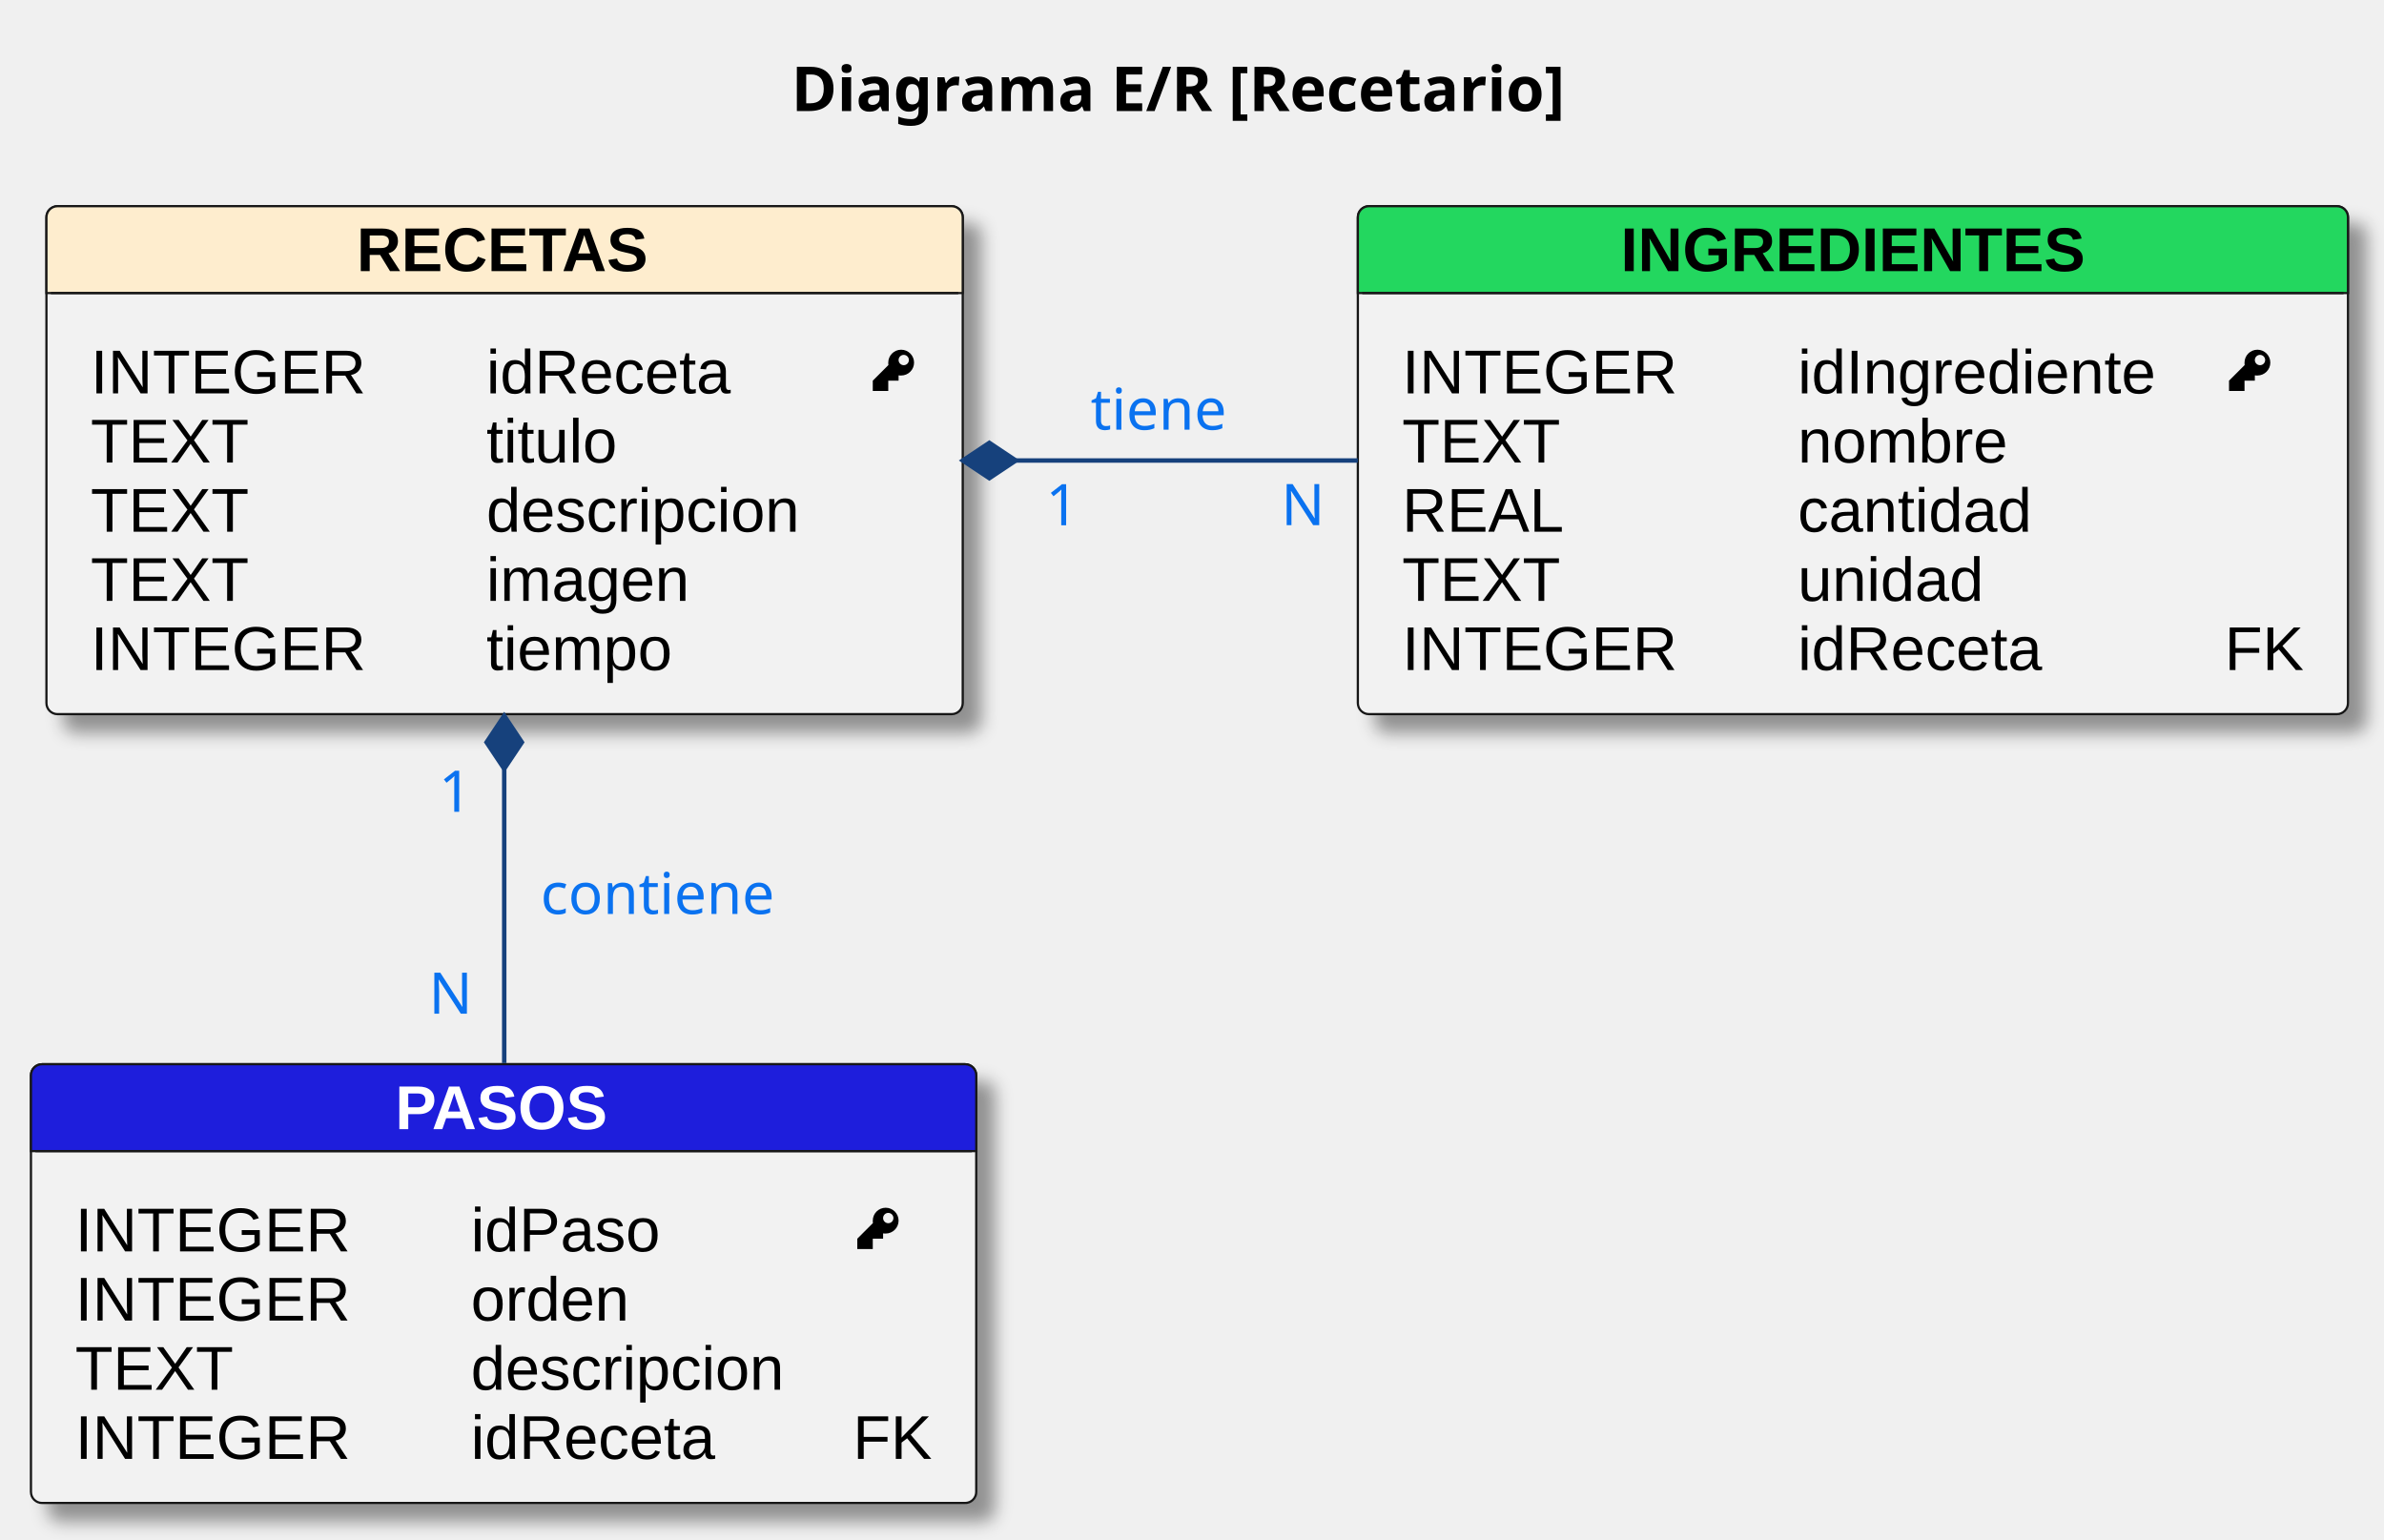
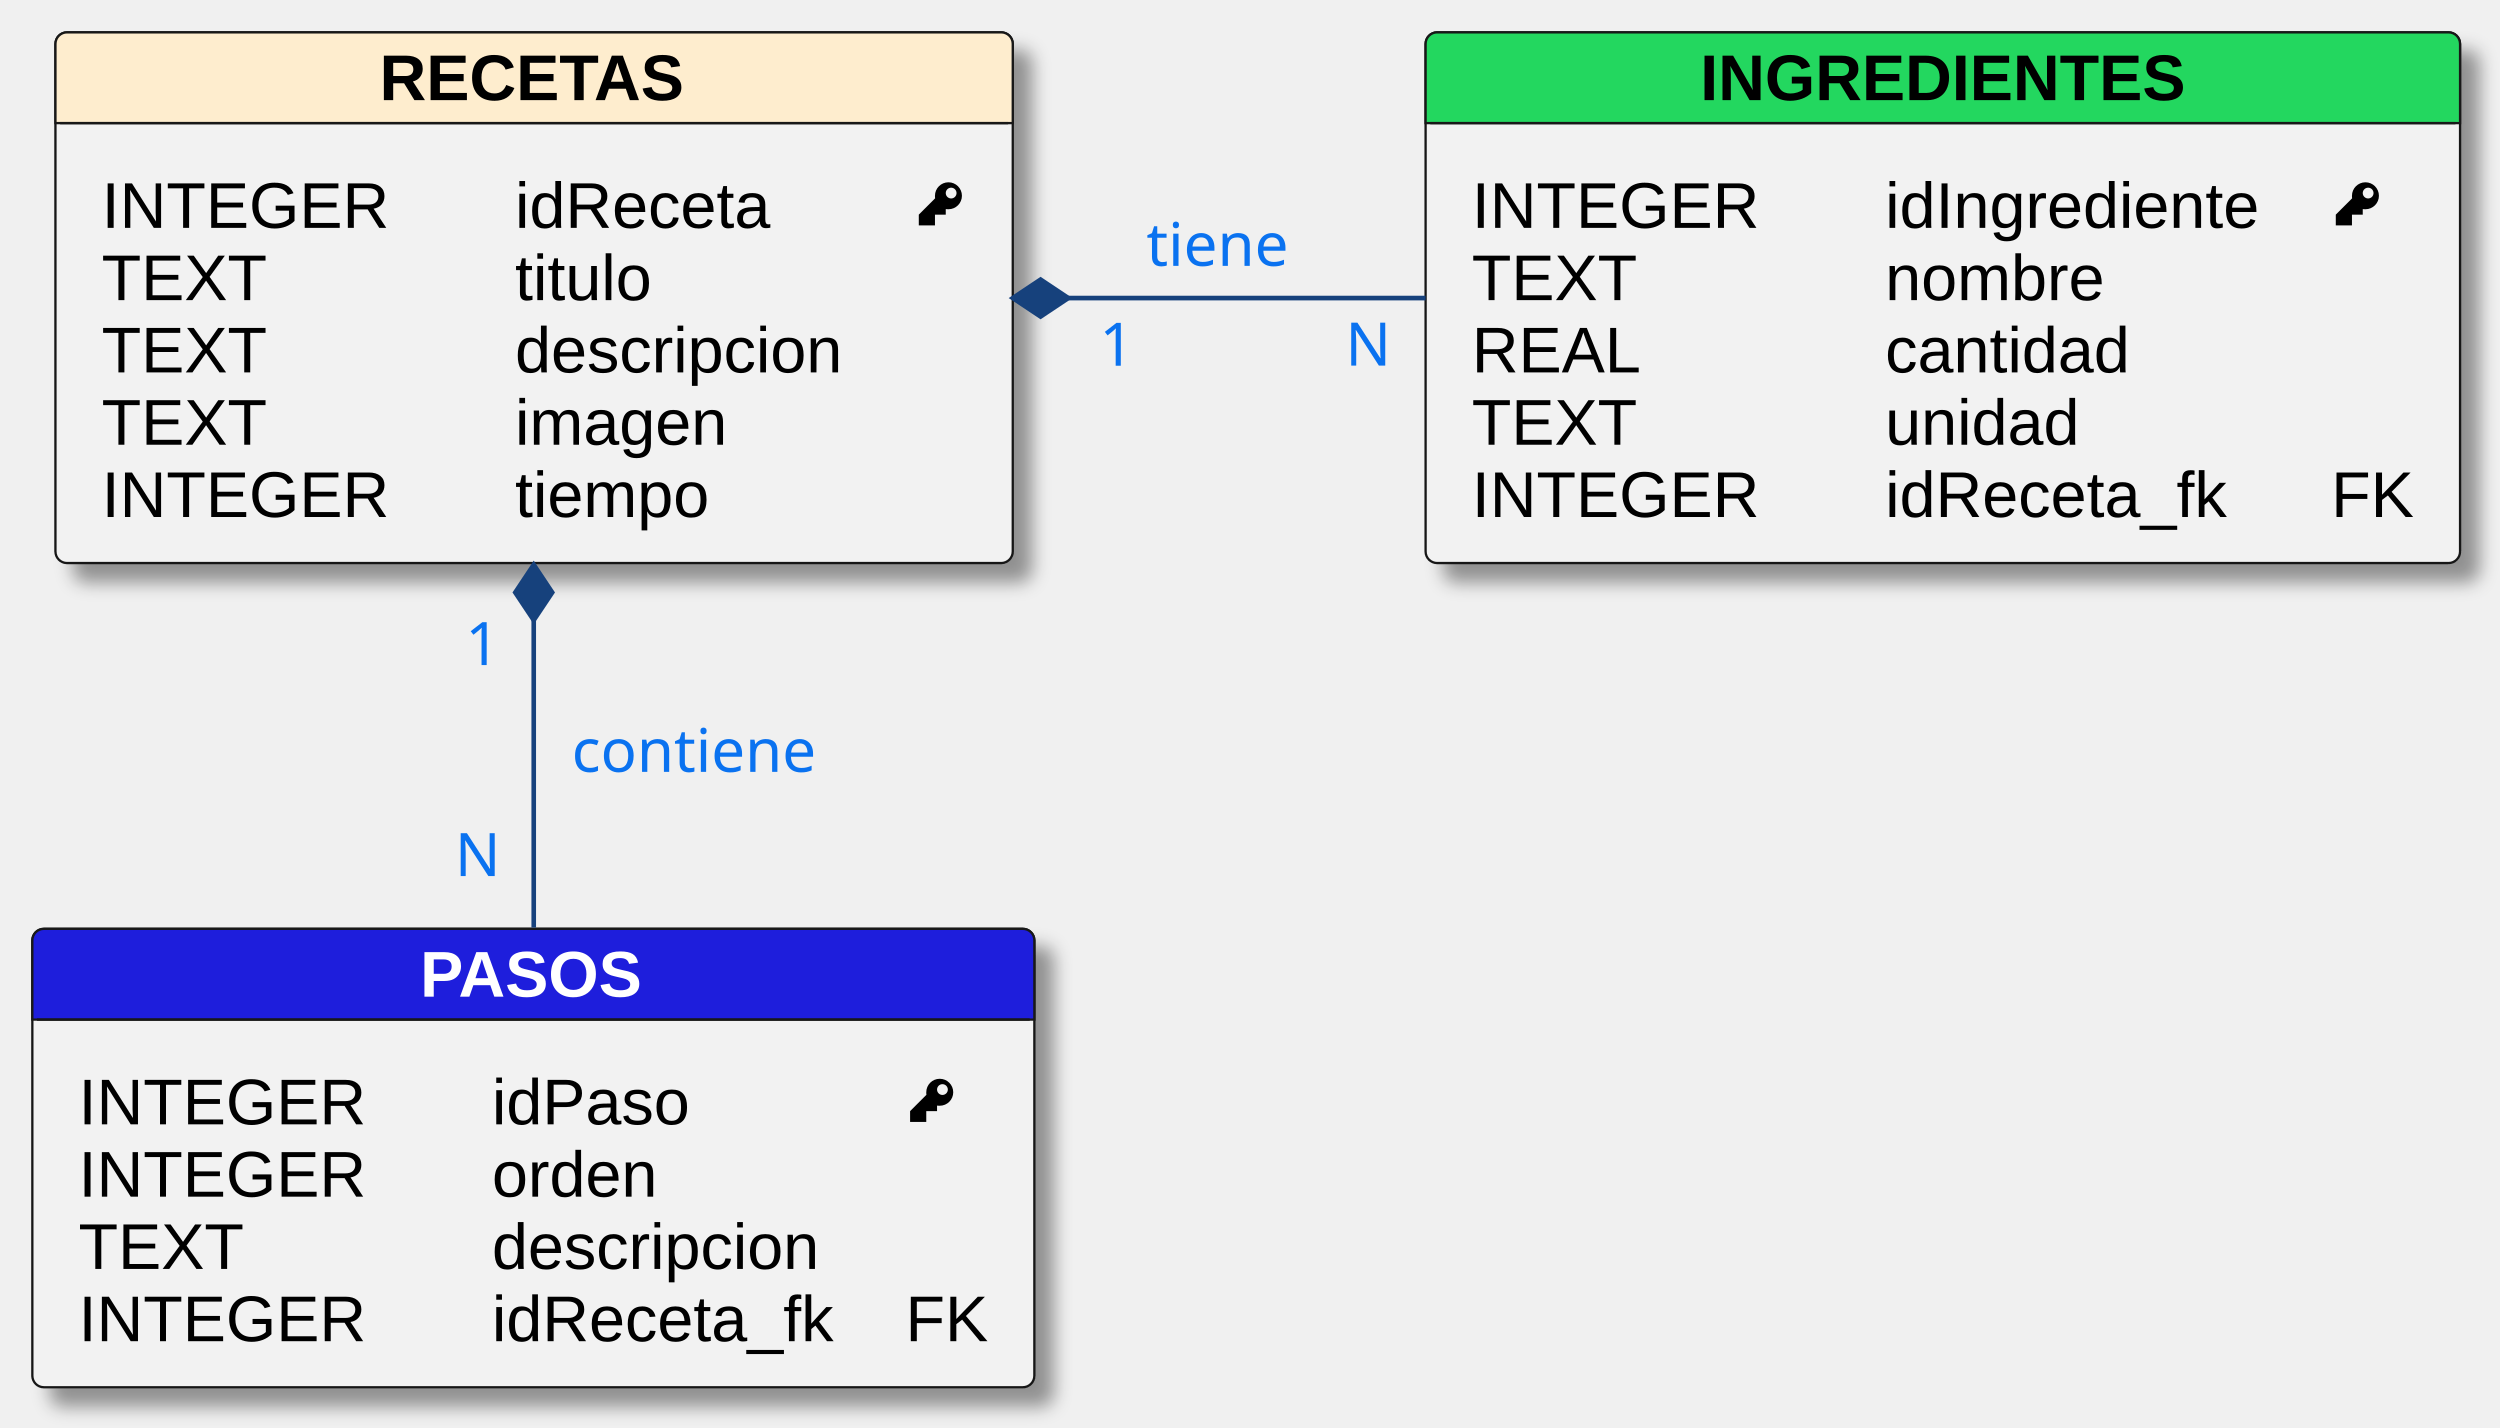
- <svg xmlns="http://www.w3.org/2000/svg" contentStyleType="text/css" data-diagram-type="CLASS" height="348px" preserveAspectRatio="none" style="width:539px;height:348px;background:#FFFFFF;" version="1.1" viewBox="0 0 539 348" width="539px" zoomAndPan="magnify">
+ <svg xmlns="http://www.w3.org/2000/svg" contentStyleType="text/css" data-diagram-type="CLASS" height="309px" preserveAspectRatio="none" style="width:541px;height:309px;background:#FFFFFF;" version="1.1" viewBox="0 0 541 309" width="541px" zoomAndPan="magnify">
  <defs>
-     <filter height="300%" id="f1x8fxaantdisu" width="300%" x="-1" y="-1">
+     <filter height="300%" id="f1nnv3uaejut60" width="300%" x="-1" y="-1">
      <feGaussianBlur result="blurOut" stdDeviation="2" />
      <feColorMatrix in="blurOut" result="blurOut2" type="matrix" values="0 0 0 0 0 0 0 0 0 0 0 0 0 0 0 0 0 0 .4 0" />
      <feOffset dx="4" dy="4" in="blurOut2" result="blurOut3" />
      <feBlend in="SourceGraphic" in2="blurOut3" mode="normal" />
    </filter>
  </defs>
  <g>
-     <g class="title" data-source-line="6">
-       <text fill="#000000" font-family="sans-serif" font-size="14" font-weight="bold" lengthAdjust="spacing" textLength="168.055" x="178.9" y="25.107">Diagrama E/R [Recetario]</text>
-     </g>
    <g class="entity" data-entity="RE" data-source-line="57" data-uid="ent0002" id="entity_RE">
-       <rect fill="#F2F2F2" filter="url(#f1x8fxaantdisu)" height="114.844" rx="2.5" ry="2.5" style="stroke:#181818;stroke-width:0.5;" width="207.161" x="10.5" y="46.621" />
-       <path d="M13,46.621 L215.161,46.621 A2.5,2.5 0 0 1 217.661,49.121 L217.661,66.262 L10.5,66.262 L10.5,49.121 A2.5,2.5 0 0 1 13,46.621" fill="#FEEDCE" style="stroke:#181818;stroke-width:0.5;" />
-       <text fill="#000000" font-family="Arial" font-size="14" font-weight="bold" lengthAdjust="spacing" textLength="66.897" x="80.632" y="61.295">RECETAS</text>
-       <line style="stroke:#181818;stroke-width:0.5;" x1="11.5" x2="216.661" y1="66.262" y2="66.262" />
-       <rect fill="none" height="15.641" style="stroke:none;stroke-width:1;" width="187.161" x="20.5" y="76.262" />
-       <text fill="#000000" font-family="Arial" font-size="14" lengthAdjust="spacing" textLength="62.227" x="20.5" y="88.936">INTEGER</text>
-       <text fill="#000000" font-family="Arial" font-size="14" lengthAdjust="spacing" textLength="55.255" x="109.955" y="88.936">idReceta</text>
-       <text fill="#000000" font-family="Arial" font-size="14" lengthAdjust="spacing" textLength="15.559" x="180.769" y="88.936">    </text>
-       <path d="M203.744,79.069 C202.134,79.069 200.827,80.376 200.827,81.986 C200.827,82.172 200.827,82.359 200.862,82.534 L197.327,86.069 L197.327,88.402 L200.827,88.402 L200.827,86.069 L203.161,86.069 L203.161,84.902 L203.196,84.867 C203.37,84.902 203.557,84.902 203.744,84.902 C205.354,84.902 206.661,83.596 206.661,81.986 C206.661,80.376 205.354,79.069 203.744,79.069 M204.327,80.236 C204.969,80.236 205.494,80.761 205.494,81.402 C205.494,82.044 204.969,82.569 204.327,82.569 C203.685,82.569 203.161,82.044 203.161,81.402 C203.161,80.761 203.685,80.236 204.327,80.236" fill="#000000" />
-       <text fill="#000000" font-family="Arial" font-size="14" lengthAdjust="spacing" textLength="35.779" x="20.5" y="104.576">TEXT</text>
-       <text fill="#000000" font-family="Arial" font-size="14" lengthAdjust="spacing" textLength="29.572" x="109.955" y="104.576">titulo</text>
-       <text fill="#000000" font-family="Arial" font-size="14" lengthAdjust="spacing" textLength="35.779" x="20.5" y="120.217">TEXT</text>
-       <text fill="#000000" font-family="Arial" font-size="14" lengthAdjust="spacing" textLength="70.814" x="109.955" y="120.217">descripcion</text>
-       <text fill="#000000" font-family="Arial" font-size="14" lengthAdjust="spacing" textLength="35.779" x="20.5" y="135.857">TEXT</text>
-       <text fill="#000000" font-family="Arial" font-size="14" lengthAdjust="spacing" textLength="45.917" x="109.955" y="135.857">imagen</text>
-       <text fill="#000000" font-family="Arial" font-size="14" lengthAdjust="spacing" textLength="62.227" x="20.5" y="151.498">INTEGER</text>
-       <text fill="#000000" font-family="Arial" font-size="14" lengthAdjust="spacing" textLength="42.02" x="109.955" y="151.498">tiempo</text>
-       <line style="stroke:none;stroke-width:1;" x1="20.5" x2="207.661" y1="76.262" y2="76.262" />
-       <line style="stroke:none;stroke-width:1;" x1="20.5" x2="207.661" y1="91.902" y2="91.902" />
-       <line style="stroke:none;stroke-width:1;" x1="20.5" x2="207.661" y1="107.543" y2="107.543" />
-       <line style="stroke:none;stroke-width:1;" x1="20.5" x2="207.661" y1="123.184" y2="123.184" />
-       <line style="stroke:none;stroke-width:1;" x1="20.5" x2="207.661" y1="138.824" y2="138.824" />
-       <line style="stroke:none;stroke-width:1;" x1="20.5" x2="207.661" y1="154.465" y2="154.465" />
-       <line style="stroke:none;stroke-width:1;" x1="20.5" x2="20.5" y1="76.262" y2="154.465" />
-       <line style="stroke:none;stroke-width:1;" x1="106.065" x2="106.065" y1="76.262" y2="154.465" />
-       <line style="stroke:none;stroke-width:1;" x1="180.769" x2="180.769" y1="76.262" y2="154.465" />
-       <line style="stroke:none;stroke-width:1;" x1="207.661" x2="207.661" y1="76.262" y2="154.465" />
+       <rect fill="#F2F2F2" filter="url(#f1nnv3uaejut60)" height="114.844" rx="2.5" ry="2.5" style="stroke:#181818;stroke-width:0.5;" width="207.161" x="12" y="7" />
+       <path d="M14.5,7 L216.661,7 A2.5,2.5 0 0 1 219.161,9.5 L219.161,26.641 L12,26.641 L12,9.5 A2.5,2.5 0 0 1 14.5,7" fill="#FEEDCE" style="stroke:#181818;stroke-width:0.5;" />
+       <text fill="#000000" font-family="Arial" font-size="14" font-weight="bold" lengthAdjust="spacing" textLength="66.897" x="82.132" y="21.674">RECETAS</text>
+       <line style="stroke:#181818;stroke-width:0.5;" x1="13" x2="218.161" y1="26.641" y2="26.641" />
+       <rect fill="none" height="15.641" style="stroke:none;stroke-width:1;" width="187.161" x="22" y="36.641" />
+       <text fill="#000000" font-family="Arial" font-size="14" lengthAdjust="spacing" textLength="62.227" x="22" y="49.315">INTEGER</text>
+       <text fill="#000000" font-family="Arial" font-size="14" lengthAdjust="spacing" textLength="55.255" x="111.455" y="49.315">idReceta</text>
+       <text fill="#000000" font-family="Arial" font-size="14" lengthAdjust="spacing" textLength="15.559" x="182.269" y="49.315">    </text>
+       <path d="M205.244,39.448 C203.634,39.448 202.327,40.755 202.327,42.365 C202.327,42.551 202.327,42.738 202.362,42.913 L198.827,46.448 L198.827,48.781 L202.327,48.781 L202.327,46.448 L204.661,46.448 L204.661,45.281 L204.696,45.246 C204.87,45.281 205.057,45.281 205.244,45.281 C206.854,45.281 208.161,43.975 208.161,42.365 C208.161,40.755 206.854,39.448 205.244,39.448 M205.827,40.615 C206.469,40.615 206.994,41.14 206.994,41.781 C206.994,42.423 206.469,42.948 205.827,42.948 C205.185,42.948 204.661,42.423 204.661,41.781 C204.661,41.14 205.185,40.615 205.827,40.615" fill="#000000" />
+       <text fill="#000000" font-family="Arial" font-size="14" lengthAdjust="spacing" textLength="35.779" x="22" y="64.955">TEXT</text>
+       <text fill="#000000" font-family="Arial" font-size="14" lengthAdjust="spacing" textLength="29.572" x="111.455" y="64.955">titulo</text>
+       <text fill="#000000" font-family="Arial" font-size="14" lengthAdjust="spacing" textLength="35.779" x="22" y="80.596">TEXT</text>
+       <text fill="#000000" font-family="Arial" font-size="14" lengthAdjust="spacing" textLength="70.814" x="111.455" y="80.596">descripcion</text>
+       <text fill="#000000" font-family="Arial" font-size="14" lengthAdjust="spacing" textLength="35.779" x="22" y="96.236">TEXT</text>
+       <text fill="#000000" font-family="Arial" font-size="14" lengthAdjust="spacing" textLength="45.917" x="111.455" y="96.236">imagen</text>
+       <text fill="#000000" font-family="Arial" font-size="14" lengthAdjust="spacing" textLength="62.227" x="22" y="111.877">INTEGER</text>
+       <text fill="#000000" font-family="Arial" font-size="14" lengthAdjust="spacing" textLength="42.02" x="111.455" y="111.877">tiempo</text>
+       <line style="stroke:none;stroke-width:1;" x1="22" x2="209.161" y1="36.641" y2="36.641" />
+       <line style="stroke:none;stroke-width:1;" x1="22" x2="209.161" y1="52.281" y2="52.281" />
+       <line style="stroke:none;stroke-width:1;" x1="22" x2="209.161" y1="67.922" y2="67.922" />
+       <line style="stroke:none;stroke-width:1;" x1="22" x2="209.161" y1="83.562" y2="83.562" />
+       <line style="stroke:none;stroke-width:1;" x1="22" x2="209.161" y1="99.203" y2="99.203" />
+       <line style="stroke:none;stroke-width:1;" x1="22" x2="209.161" y1="114.844" y2="114.844" />
+       <line style="stroke:none;stroke-width:1;" x1="22" x2="22" y1="36.641" y2="114.844" />
+       <line style="stroke:none;stroke-width:1;" x1="107.565" x2="107.565" y1="36.641" y2="114.844" />
+       <line style="stroke:none;stroke-width:1;" x1="182.269" x2="182.269" y1="36.641" y2="114.844" />
+       <line style="stroke:none;stroke-width:1;" x1="209.161" x2="209.161" y1="36.641" y2="114.844" />
    </g>
    <g class="entity" data-entity="IN" data-source-line="66" data-uid="ent0003" id="entity_IN">
-       <rect fill="#F2F2F2" filter="url(#f1x8fxaantdisu)" height="114.844" rx="2.5" ry="2.5" style="stroke:#181818;stroke-width:0.5;" width="223.855" x="307" y="46.621" />
-       <path d="M309.5,46.621 L528.355,46.621 A2.5,2.5 0 0 1 530.855,49.121 L530.855,66.262 L307,66.262 L307,49.121 A2.5,2.5 0 0 1 309.5,46.621" fill="#23D75F" style="stroke:#181818;stroke-width:0.5;" />
-       <text fill="#000000" font-family="Arial" font-size="14" font-weight="bold" lengthAdjust="spacing" textLength="105.014" x="366.42" y="61.295">INGREDIENTES</text>
-       <line style="stroke:#181818;stroke-width:0.5;" x1="308" x2="529.855" y1="66.262" y2="66.262" />
-       <rect fill="none" height="15.641" style="stroke:none;stroke-width:1;" width="203.855" x="317" y="76.262" />
-       <text fill="#000000" font-family="Arial" font-size="14" lengthAdjust="spacing" textLength="62.227" x="317" y="88.936">INTEGER</text>
-       <text fill="#000000" font-family="Arial" font-size="14" lengthAdjust="spacing" textLength="80.951" x="406.455" y="88.936">idIngrediente</text>
-       <text fill="#000000" font-family="Arial" font-size="14" lengthAdjust="spacing" textLength="15.559" x="487.406" y="88.936">    </text>
-       <path d="M510.382,79.069 C508.772,79.069 507.465,80.376 507.465,81.986 C507.465,82.172 507.465,82.359 507.5,82.534 L503.965,86.069 L503.965,88.402 L507.465,88.402 L507.465,86.069 L509.798,86.069 L509.798,84.902 L509.833,84.867 C510.008,84.902 510.195,84.902 510.382,84.902 C511.991,84.902 513.298,83.596 513.298,81.986 C513.298,80.376 511.991,79.069 510.382,79.069 M510.965,80.236 C511.606,80.236 512.131,80.761 512.131,81.402 C512.131,82.044 511.606,82.569 510.965,82.569 C510.323,82.569 509.798,82.044 509.798,81.402 C509.798,80.761 510.323,80.236 510.965,80.236" fill="#000000" />
-       <text fill="#000000" font-family="Arial" font-size="14" lengthAdjust="spacing" textLength="35.779" x="317" y="104.576">TEXT</text>
-       <text fill="#000000" font-family="Arial" font-size="14" lengthAdjust="spacing" textLength="47.469" x="406.455" y="104.576">nombre</text>
-       <text fill="#000000" font-family="Arial" font-size="14" lengthAdjust="spacing" textLength="36.572" x="317" y="120.217">REAL</text>
-       <text fill="#000000" font-family="Arial" font-size="14" lengthAdjust="spacing" textLength="52.931" x="406.455" y="120.217">cantidad</text>
-       <text fill="#000000" font-family="Arial" font-size="14" lengthAdjust="spacing" textLength="35.779" x="317" y="135.857">TEXT</text>
-       <text fill="#000000" font-family="Arial" font-size="14" lengthAdjust="spacing" textLength="42.041" x="406.455" y="135.857">unidad</text>
-       <text fill="#000000" font-family="Arial" font-size="14" lengthAdjust="spacing" textLength="62.227" x="317" y="151.498">INTEGER</text>
-       <text fill="#000000" font-family="Arial" font-size="14" lengthAdjust="spacing" textLength="55.255" x="406.455" y="151.498">idReceta</text>
-       <text fill="#000000" font-family="Arial" font-size="14" lengthAdjust="spacing" textLength="17.89" x="502.965" y="151.498">FK</text>
-       <line style="stroke:none;stroke-width:1;" x1="317" x2="520.855" y1="76.262" y2="76.262" />
-       <line style="stroke:none;stroke-width:1;" x1="317" x2="520.855" y1="91.902" y2="91.902" />
-       <line style="stroke:none;stroke-width:1;" x1="317" x2="520.855" y1="107.543" y2="107.543" />
-       <line style="stroke:none;stroke-width:1;" x1="317" x2="520.855" y1="123.184" y2="123.184" />
-       <line style="stroke:none;stroke-width:1;" x1="317" x2="520.855" y1="138.824" y2="138.824" />
-       <line style="stroke:none;stroke-width:1;" x1="317" x2="520.855" y1="154.465" y2="154.465" />
-       <line style="stroke:none;stroke-width:1;" x1="317" x2="317" y1="76.262" y2="154.465" />
-       <line style="stroke:none;stroke-width:1;" x1="402.565" x2="402.565" y1="76.262" y2="154.465" />
-       <line style="stroke:none;stroke-width:1;" x1="487.406" x2="487.406" y1="76.262" y2="154.465" />
-       <line style="stroke:none;stroke-width:1;" x1="520.855" x2="520.855" y1="76.262" y2="154.465" />
+       <rect fill="#F2F2F2" filter="url(#f1nnv3uaejut60)" height="114.844" rx="2.5" ry="2.5" style="stroke:#181818;stroke-width:0.5;" width="223.855" x="308.5" y="7" />
+       <path d="M311,7 L529.855,7 A2.5,2.5 0 0 1 532.355,9.5 L532.355,26.641 L308.5,26.641 L308.5,9.5 A2.5,2.5 0 0 1 311,7" fill="#23D75F" style="stroke:#181818;stroke-width:0.5;" />
+       <text fill="#000000" font-family="Arial" font-size="14" font-weight="bold" lengthAdjust="spacing" textLength="105.014" x="367.92" y="21.674">INGREDIENTES</text>
+       <line style="stroke:#181818;stroke-width:0.5;" x1="309.5" x2="531.355" y1="26.641" y2="26.641" />
+       <rect fill="none" height="15.641" style="stroke:none;stroke-width:1;" width="203.855" x="318.5" y="36.641" />
+       <text fill="#000000" font-family="Arial" font-size="14" lengthAdjust="spacing" textLength="62.227" x="318.5" y="49.315">INTEGER</text>
+       <text fill="#000000" font-family="Arial" font-size="14" lengthAdjust="spacing" textLength="80.951" x="407.955" y="49.315">idIngrediente</text>
+       <text fill="#000000" font-family="Arial" font-size="14" lengthAdjust="spacing" textLength="15.559" x="488.906" y="49.315">    </text>
+       <path d="M511.882,39.448 C510.272,39.448 508.965,40.755 508.965,42.365 C508.965,42.551 508.965,42.738 509,42.913 L505.465,46.448 L505.465,48.781 L508.965,48.781 L508.965,46.448 L511.298,46.448 L511.298,45.281 L511.333,45.246 C511.508,45.281 511.695,45.281 511.882,45.281 C513.491,45.281 514.798,43.975 514.798,42.365 C514.798,40.755 513.491,39.448 511.882,39.448 M512.465,40.615 C513.106,40.615 513.631,41.14 513.631,41.781 C513.631,42.423 513.106,42.948 512.465,42.948 C511.823,42.948 511.298,42.423 511.298,41.781 C511.298,41.14 511.823,40.615 512.465,40.615" fill="#000000" />
+       <text fill="#000000" font-family="Arial" font-size="14" lengthAdjust="spacing" textLength="35.779" x="318.5" y="64.955">TEXT</text>
+       <text fill="#000000" font-family="Arial" font-size="14" lengthAdjust="spacing" textLength="47.469" x="407.955" y="64.955">nombre</text>
+       <text fill="#000000" font-family="Arial" font-size="14" lengthAdjust="spacing" textLength="36.572" x="318.5" y="80.596">REAL</text>
+       <text fill="#000000" font-family="Arial" font-size="14" lengthAdjust="spacing" textLength="52.931" x="407.955" y="80.596">cantidad</text>
+       <text fill="#000000" font-family="Arial" font-size="14" lengthAdjust="spacing" textLength="35.779" x="318.5" y="96.236">TEXT</text>
+       <text fill="#000000" font-family="Arial" font-size="14" lengthAdjust="spacing" textLength="42.041" x="407.955" y="96.236">unidad</text>
+       <text fill="#000000" font-family="Arial" font-size="14" lengthAdjust="spacing" textLength="62.227" x="318.5" y="111.877">INTEGER</text>
+       <text fill="#000000" font-family="Arial" font-size="14" lengthAdjust="spacing" textLength="73.931" x="407.955" y="111.877">idReceta_fk</text>
+       <text fill="#000000" font-family="Arial" font-size="14" lengthAdjust="spacing" textLength="17.89" x="504.465" y="111.877">FK</text>
+       <line style="stroke:none;stroke-width:1;" x1="318.5" x2="522.355" y1="36.641" y2="36.641" />
+       <line style="stroke:none;stroke-width:1;" x1="318.5" x2="522.355" y1="52.281" y2="52.281" />
+       <line style="stroke:none;stroke-width:1;" x1="318.5" x2="522.355" y1="67.922" y2="67.922" />
+       <line style="stroke:none;stroke-width:1;" x1="318.5" x2="522.355" y1="83.562" y2="83.562" />
+       <line style="stroke:none;stroke-width:1;" x1="318.5" x2="522.355" y1="99.203" y2="99.203" />
+       <line style="stroke:none;stroke-width:1;" x1="318.5" x2="522.355" y1="114.844" y2="114.844" />
+       <line style="stroke:none;stroke-width:1;" x1="318.5" x2="318.5" y1="36.641" y2="114.844" />
+       <line style="stroke:none;stroke-width:1;" x1="404.065" x2="404.065" y1="36.641" y2="114.844" />
+       <line style="stroke:none;stroke-width:1;" x1="488.906" x2="488.906" y1="36.641" y2="114.844" />
+       <line style="stroke:none;stroke-width:1;" x1="522.355" x2="522.355" y1="36.641" y2="114.844" />
    </g>
    <g class="entity" data-entity="PA" data-source-line="75" data-uid="ent0004" id="entity_PA">
-       <rect fill="#F2F2F2" filter="url(#f1x8fxaantdisu)" height="99.203" rx="2.5" ry="2.5" style="stroke:#181818;stroke-width:0.5;" width="213.717" x="7" y="240.621" />
-       <path d="M9.5,240.621 L218.217,240.621 A2.5,2.5 0 0 1 220.717,243.121 L220.717,260.262 L7,260.262 L7,243.121 A2.5,2.5 0 0 1 9.5,240.621" fill="#1E1EDC" style="stroke:#181818;stroke-width:0.5;" />
-       <text fill="#FFFFFF" font-family="Arial" font-size="14" font-weight="bold" lengthAdjust="spacing" textLength="49.014" x="89.352" y="255.295">PASOS</text>
-       <line style="stroke:#181818;stroke-width:0.5;" x1="8" x2="219.717" y1="260.262" y2="260.262" />
-       <rect fill="none" height="15.641" style="stroke:none;stroke-width:1;" width="193.717" x="17" y="270.262" />
-       <text fill="#000000" font-family="Arial" font-size="14" lengthAdjust="spacing" textLength="62.227" x="17" y="282.935">INTEGER</text>
-       <text fill="#000000" font-family="Arial" font-size="14" lengthAdjust="spacing" textLength="42.807" x="106.455" y="282.935">idPaso</text>
-       <text fill="#000000" font-family="Arial" font-size="14" lengthAdjust="spacing" textLength="15.559" x="177.269" y="282.935">    </text>
-       <path d="M200.244,273.069 C198.634,273.069 197.327,274.376 197.327,275.986 C197.327,276.172 197.327,276.359 197.362,276.534 L193.827,280.069 L193.827,282.402 L197.327,282.402 L197.327,280.069 L199.661,280.069 L199.661,278.902 L199.696,278.867 C199.87,278.902 200.057,278.902 200.244,278.902 C201.854,278.902 203.161,277.596 203.161,275.986 C203.161,274.376 201.854,273.069 200.244,273.069 M200.827,274.236 C201.469,274.236 201.994,274.761 201.994,275.402 C201.994,276.044 201.469,276.569 200.827,276.569 C200.185,276.569 199.661,276.044 199.661,275.402 C199.661,274.761 200.185,274.236 200.827,274.236" fill="#000000" />
-       <text fill="#000000" font-family="Arial" font-size="14" lengthAdjust="spacing" textLength="62.227" x="17" y="298.576">INTEGER</text>
-       <text fill="#000000" font-family="Arial" font-size="14" lengthAdjust="spacing" textLength="35.807" x="106.455" y="298.576">orden</text>
-       <text fill="#000000" font-family="Arial" font-size="14" lengthAdjust="spacing" textLength="35.779" x="17" y="314.217">TEXT</text>
-       <text fill="#000000" font-family="Arial" font-size="14" lengthAdjust="spacing" textLength="70.814" x="106.455" y="314.217">descripcion</text>
-       <text fill="#000000" font-family="Arial" font-size="14" lengthAdjust="spacing" textLength="62.227" x="17" y="329.857">INTEGER</text>
-       <text fill="#000000" font-family="Arial" font-size="14" lengthAdjust="spacing" textLength="55.255" x="106.455" y="329.857">idReceta</text>
-       <text fill="#000000" font-family="Arial" font-size="14" lengthAdjust="spacing" textLength="17.89" x="192.827" y="329.857">FK</text>
-       <line style="stroke:none;stroke-width:1;" x1="17" x2="210.717" y1="270.262" y2="270.262" />
-       <line style="stroke:none;stroke-width:1;" x1="17" x2="210.717" y1="285.902" y2="285.902" />
-       <line style="stroke:none;stroke-width:1;" x1="17" x2="210.717" y1="301.543" y2="301.543" />
-       <line style="stroke:none;stroke-width:1;" x1="17" x2="210.717" y1="317.184" y2="317.184" />
-       <line style="stroke:none;stroke-width:1;" x1="17" x2="210.717" y1="332.824" y2="332.824" />
-       <line style="stroke:none;stroke-width:1;" x1="17" x2="17" y1="270.262" y2="332.824" />
-       <line style="stroke:none;stroke-width:1;" x1="102.565" x2="102.565" y1="270.262" y2="332.824" />
-       <line style="stroke:none;stroke-width:1;" x1="177.269" x2="177.269" y1="270.262" y2="332.824" />
-       <line style="stroke:none;stroke-width:1;" x1="210.717" x2="210.717" y1="270.262" y2="332.824" />
+       <rect fill="#F2F2F2" filter="url(#f1nnv3uaejut60)" height="99.203" rx="2.5" ry="2.5" style="stroke:#181818;stroke-width:0.5;" width="216.834" x="7" y="201" />
+       <path d="M9.5,201 L221.334,201 A2.5,2.5 0 0 1 223.834,203.5 L223.834,220.641 L7,220.641 L7,203.5 A2.5,2.5 0 0 1 9.5,201" fill="#1E1EDC" style="stroke:#181818;stroke-width:0.5;" />
+       <text fill="#FFFFFF" font-family="Arial" font-size="14" font-weight="bold" lengthAdjust="spacing" textLength="49.014" x="90.91" y="215.674">PASOS</text>
+       <line style="stroke:#181818;stroke-width:0.5;" x1="8" x2="222.834" y1="220.641" y2="220.641" />
+       <rect fill="none" height="15.641" style="stroke:none;stroke-width:1;" width="196.834" x="17" y="230.641" />
+       <text fill="#000000" font-family="Arial" font-size="14" lengthAdjust="spacing" textLength="62.227" x="17" y="243.315">INTEGER</text>
+       <text fill="#000000" font-family="Arial" font-size="14" lengthAdjust="spacing" textLength="42.807" x="106.455" y="243.315">idPaso</text>
+       <text fill="#000000" font-family="Arial" font-size="14" lengthAdjust="spacing" textLength="15.559" x="180.386" y="243.315">    </text>
+       <path d="M203.361,233.448 C201.751,233.448 200.444,234.755 200.444,236.365 C200.444,236.551 200.444,236.738 200.479,236.913 L196.944,240.448 L196.944,242.781 L200.444,242.781 L200.444,240.448 L202.778,240.448 L202.778,239.281 L202.813,239.246 C202.988,239.281 203.174,239.281 203.361,239.281 C204.971,239.281 206.278,237.975 206.278,236.365 C206.278,234.755 204.971,233.448 203.361,233.448 M203.944,234.615 C204.586,234.615 205.111,235.14 205.111,235.781 C205.111,236.423 204.586,236.948 203.944,236.948 C203.303,236.948 202.778,236.423 202.778,235.781 C202.778,235.14 203.303,234.615 203.944,234.615" fill="#000000" />
+       <text fill="#000000" font-family="Arial" font-size="14" lengthAdjust="spacing" textLength="62.227" x="17" y="258.955">INTEGER</text>
+       <text fill="#000000" font-family="Arial" font-size="14" lengthAdjust="spacing" textLength="35.807" x="106.455" y="258.955">orden</text>
+       <text fill="#000000" font-family="Arial" font-size="14" lengthAdjust="spacing" textLength="35.779" x="17" y="274.596">TEXT</text>
+       <text fill="#000000" font-family="Arial" font-size="14" lengthAdjust="spacing" textLength="70.814" x="106.455" y="274.596">descripcion</text>
+       <text fill="#000000" font-family="Arial" font-size="14" lengthAdjust="spacing" textLength="62.227" x="17" y="290.236">INTEGER</text>
+       <text fill="#000000" font-family="Arial" font-size="14" lengthAdjust="spacing" textLength="73.931" x="106.455" y="290.236">idReceta_fk</text>
+       <text fill="#000000" font-family="Arial" font-size="14" lengthAdjust="spacing" textLength="17.89" x="195.944" y="290.236">FK</text>
+       <line style="stroke:none;stroke-width:1;" x1="17" x2="213.834" y1="230.641" y2="230.641" />
+       <line style="stroke:none;stroke-width:1;" x1="17" x2="213.834" y1="246.281" y2="246.281" />
+       <line style="stroke:none;stroke-width:1;" x1="17" x2="213.834" y1="261.922" y2="261.922" />
+       <line style="stroke:none;stroke-width:1;" x1="17" x2="213.834" y1="277.562" y2="277.562" />
+       <line style="stroke:none;stroke-width:1;" x1="17" x2="213.834" y1="293.203" y2="293.203" />
+       <line style="stroke:none;stroke-width:1;" x1="17" x2="17" y1="230.641" y2="293.203" />
+       <line style="stroke:none;stroke-width:1;" x1="102.565" x2="102.565" y1="230.641" y2="293.203" />
+       <line style="stroke:none;stroke-width:1;" x1="180.386" x2="180.386" y1="230.641" y2="293.203" />
+       <line style="stroke:none;stroke-width:1;" x1="213.834" x2="213.834" y1="230.641" y2="293.203" />
    </g>
    <g class="link" data-entity-1="RE" data-entity-2="IN" data-source-line="83" data-uid="lnk5" id="link_RE_IN">
-       <path codeLine="83" d="M229.68,104.121 C258.44,104.121 277.78,104.121 306.99,104.121" fill="none" id="RE-backto-IN" style="stroke:#16417C;stroke-width:1;" />
-       <polygon fill="#16417C" points="217.68,104.121,223.68,108.121,229.68,104.121,223.68,100.121,217.68,104.121" style="stroke:#16417C;stroke-width:1;" />
-       <text fill="#0A72F0" font-family="sans-serif" font-size="13" lengthAdjust="spacing" textLength="28.19" x="246.585" y="97.149">tiene</text>
-       <text fill="#0A72F0" font-family="sans-serif" font-size="13" lengthAdjust="spacing" textLength="7.23" x="236.435" y="118.763">1</text>
-       <text fill="#0A72F0" font-family="sans-serif" font-size="13" lengthAdjust="spacing" textLength="9.388" x="289.64" y="118.736">N</text>
+       <path codeLine="83" d="M231.18,64.5 C259.94,64.5 279.28,64.5 308.49,64.5" fill="none" id="RE-backto-IN" style="stroke:#16417C;stroke-width:1;" />
+       <polygon fill="#16417C" points="219.18,64.5,225.18,68.5,231.18,64.5,225.18,60.5,219.18,64.5" style="stroke:#16417C;stroke-width:1;" />
+       <text fill="#0A72F0" font-family="sans-serif" font-size="13" lengthAdjust="spacing" textLength="28.19" x="248.085" y="57.528">tiene</text>
+       <text fill="#0A72F0" font-family="sans-serif" font-size="13" lengthAdjust="spacing" textLength="7.23" x="237.935" y="79.142">1</text>
+       <text fill="#0A72F0" font-family="sans-serif" font-size="13" lengthAdjust="spacing" textLength="9.388" x="291.14" y="79.114">N</text>
    </g>
    <g class="link" data-entity-1="RE" data-entity-2="PA" data-source-line="84" data-uid="lnk6" id="link_RE_PA">
-       <path codeLine="84" d="M114,173.831 C114,198.961 114,216.231 114,240.361" fill="none" id="RE-backto-PA" style="stroke:#16417C;stroke-width:1;" />
-       <polygon fill="#16417C" points="114,161.831,110,167.831,114,173.831,118,167.831,114,161.831" style="stroke:#16417C;stroke-width:1;" />
-       <text fill="#0A72F0" font-family="sans-serif" font-size="13" lengthAdjust="spacing" textLength="49.15" x="122.224" y="206.649">contiene</text>
-       <text fill="#0A72F0" font-family="sans-serif" font-size="13" lengthAdjust="spacing" textLength="7.23" x="99.208" y="183.541">1</text>
-       <text fill="#0A72F0" font-family="sans-serif" font-size="13" lengthAdjust="spacing" textLength="9.388" x="96.938" y="229.203">N</text>
+       <path codeLine="84" d="M115.5,134.21 C115.5,159.34 115.5,176.61 115.5,200.74" fill="none" id="RE-backto-PA" style="stroke:#16417C;stroke-width:1;" />
+       <polygon fill="#16417C" points="115.5,122.21,111.5,128.21,115.5,134.21,119.5,128.21,115.5,122.21" style="stroke:#16417C;stroke-width:1;" />
+       <text fill="#0A72F0" font-family="sans-serif" font-size="13" lengthAdjust="spacing" textLength="49.15" x="123.724" y="167.028">contiene</text>
+       <text fill="#0A72F0" font-family="sans-serif" font-size="13" lengthAdjust="spacing" textLength="7.23" x="100.708" y="143.92">1</text>
+       <text fill="#0A72F0" font-family="sans-serif" font-size="13" lengthAdjust="spacing" textLength="9.388" x="98.43" y="189.582">N</text>
    </g>
  </g>
</svg>
